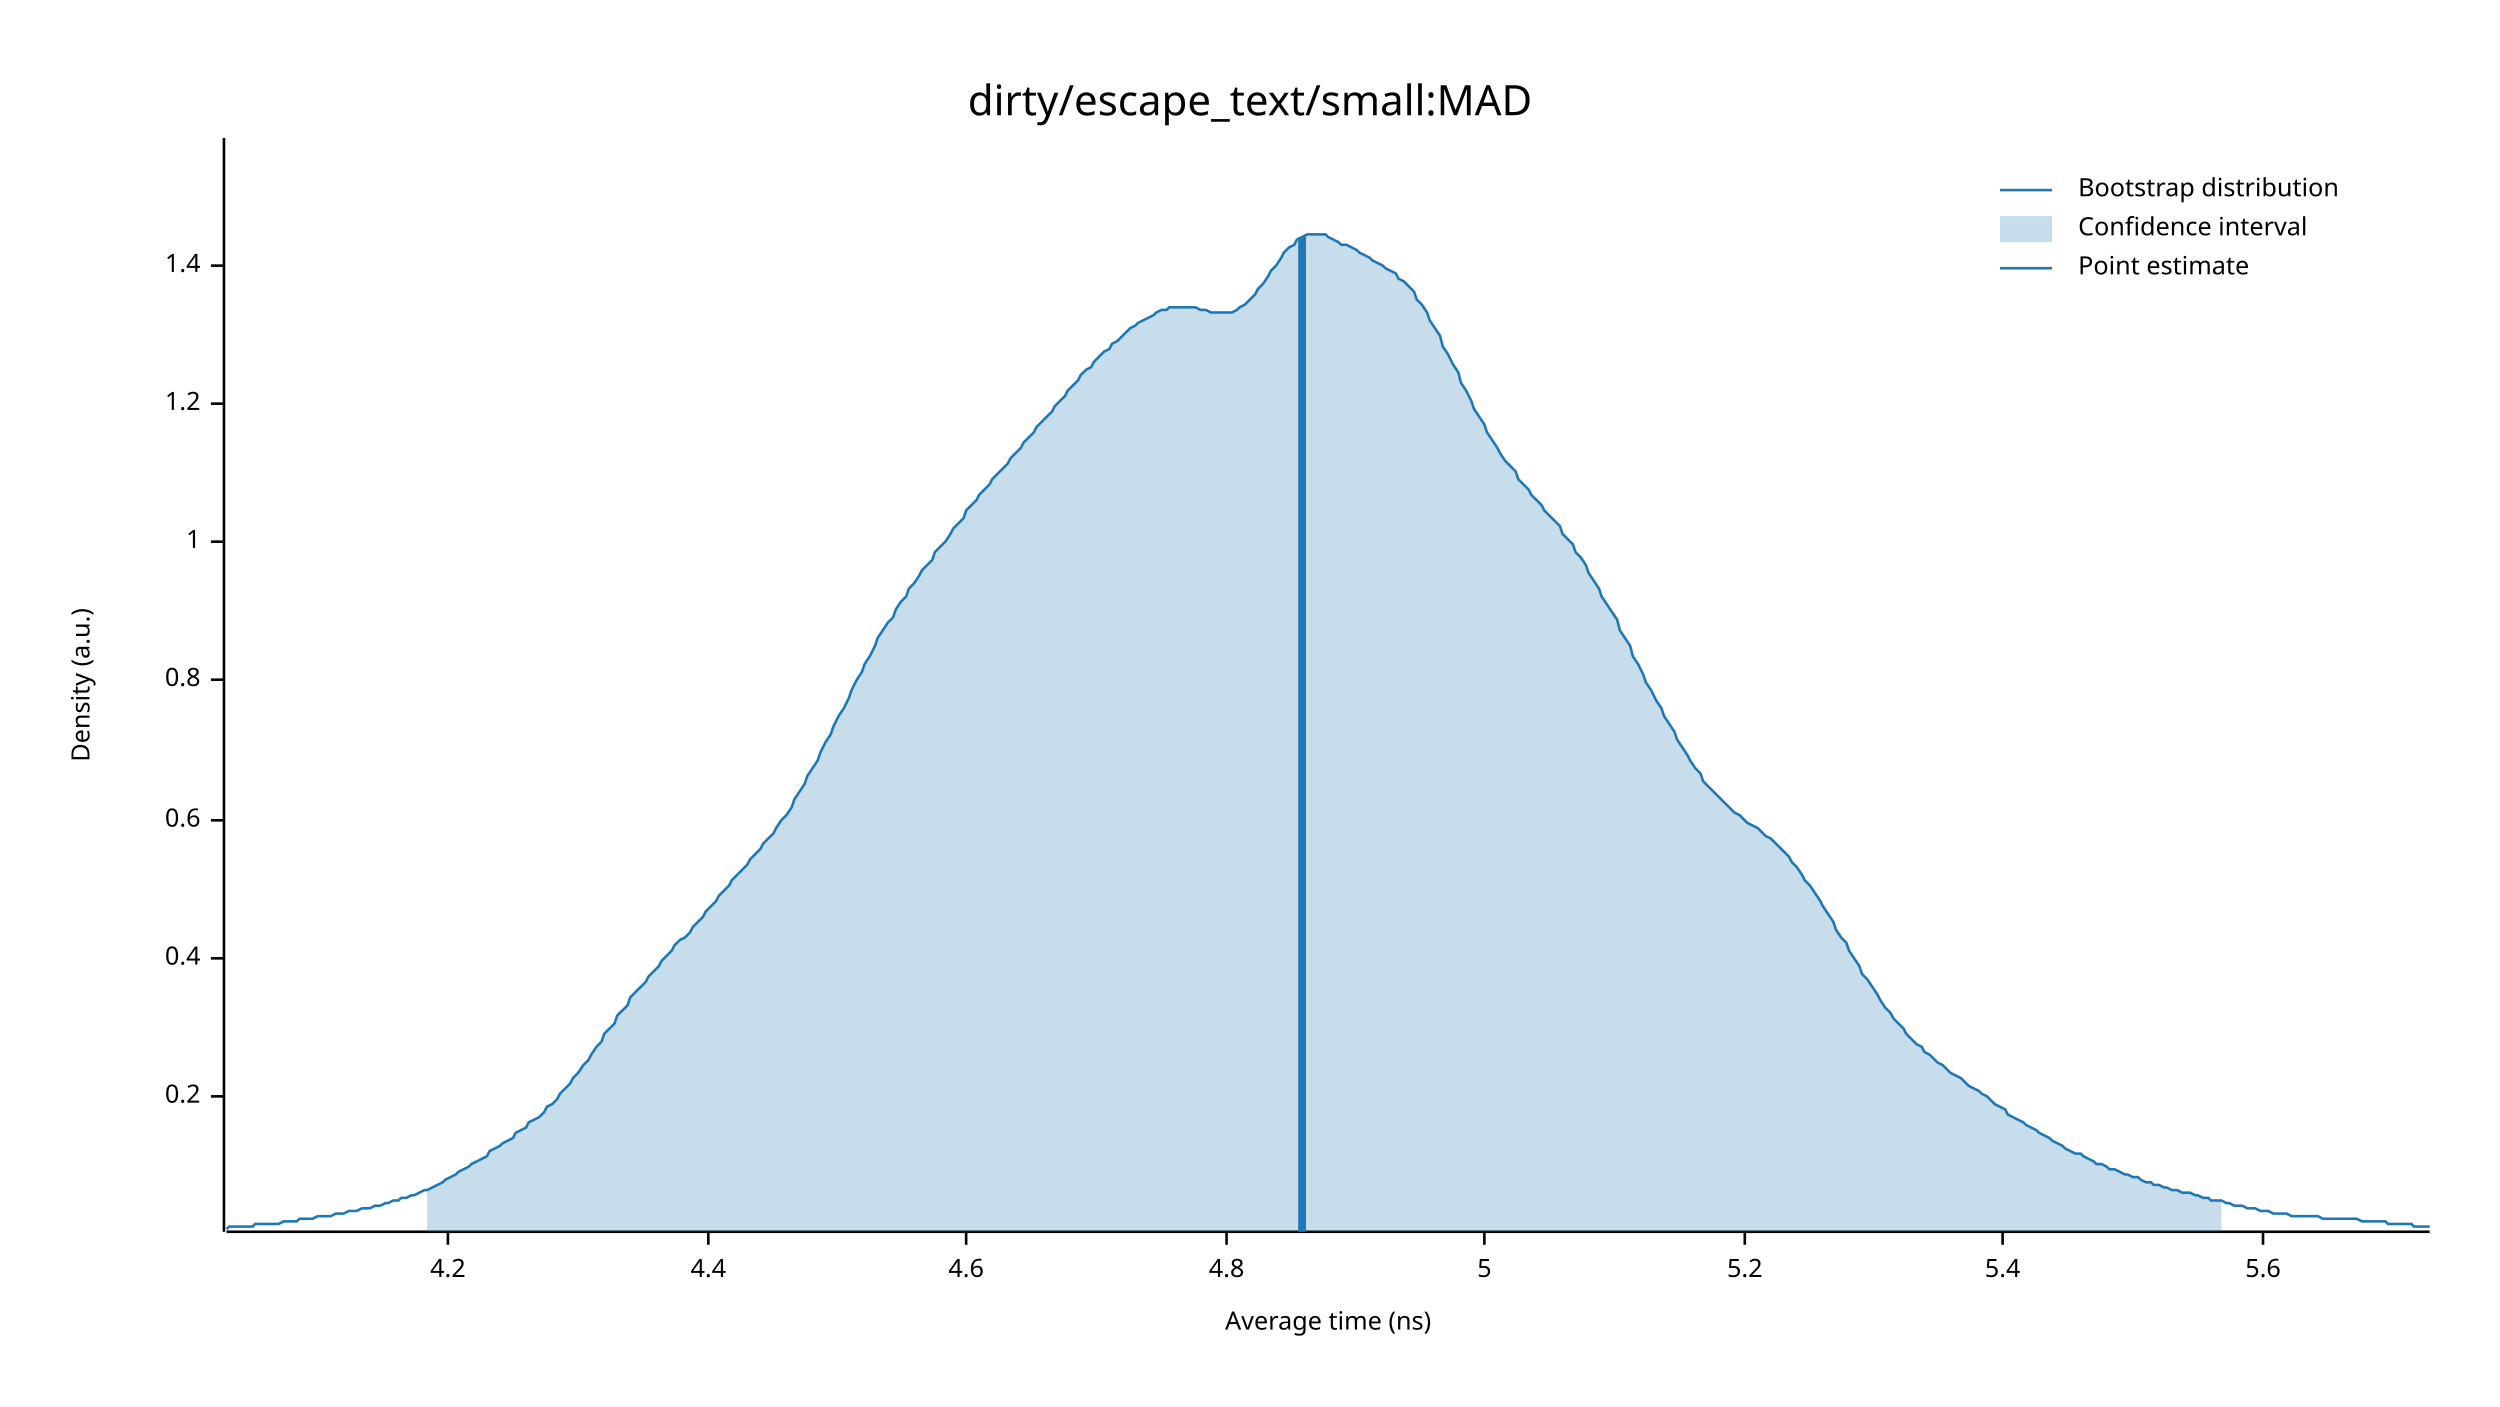
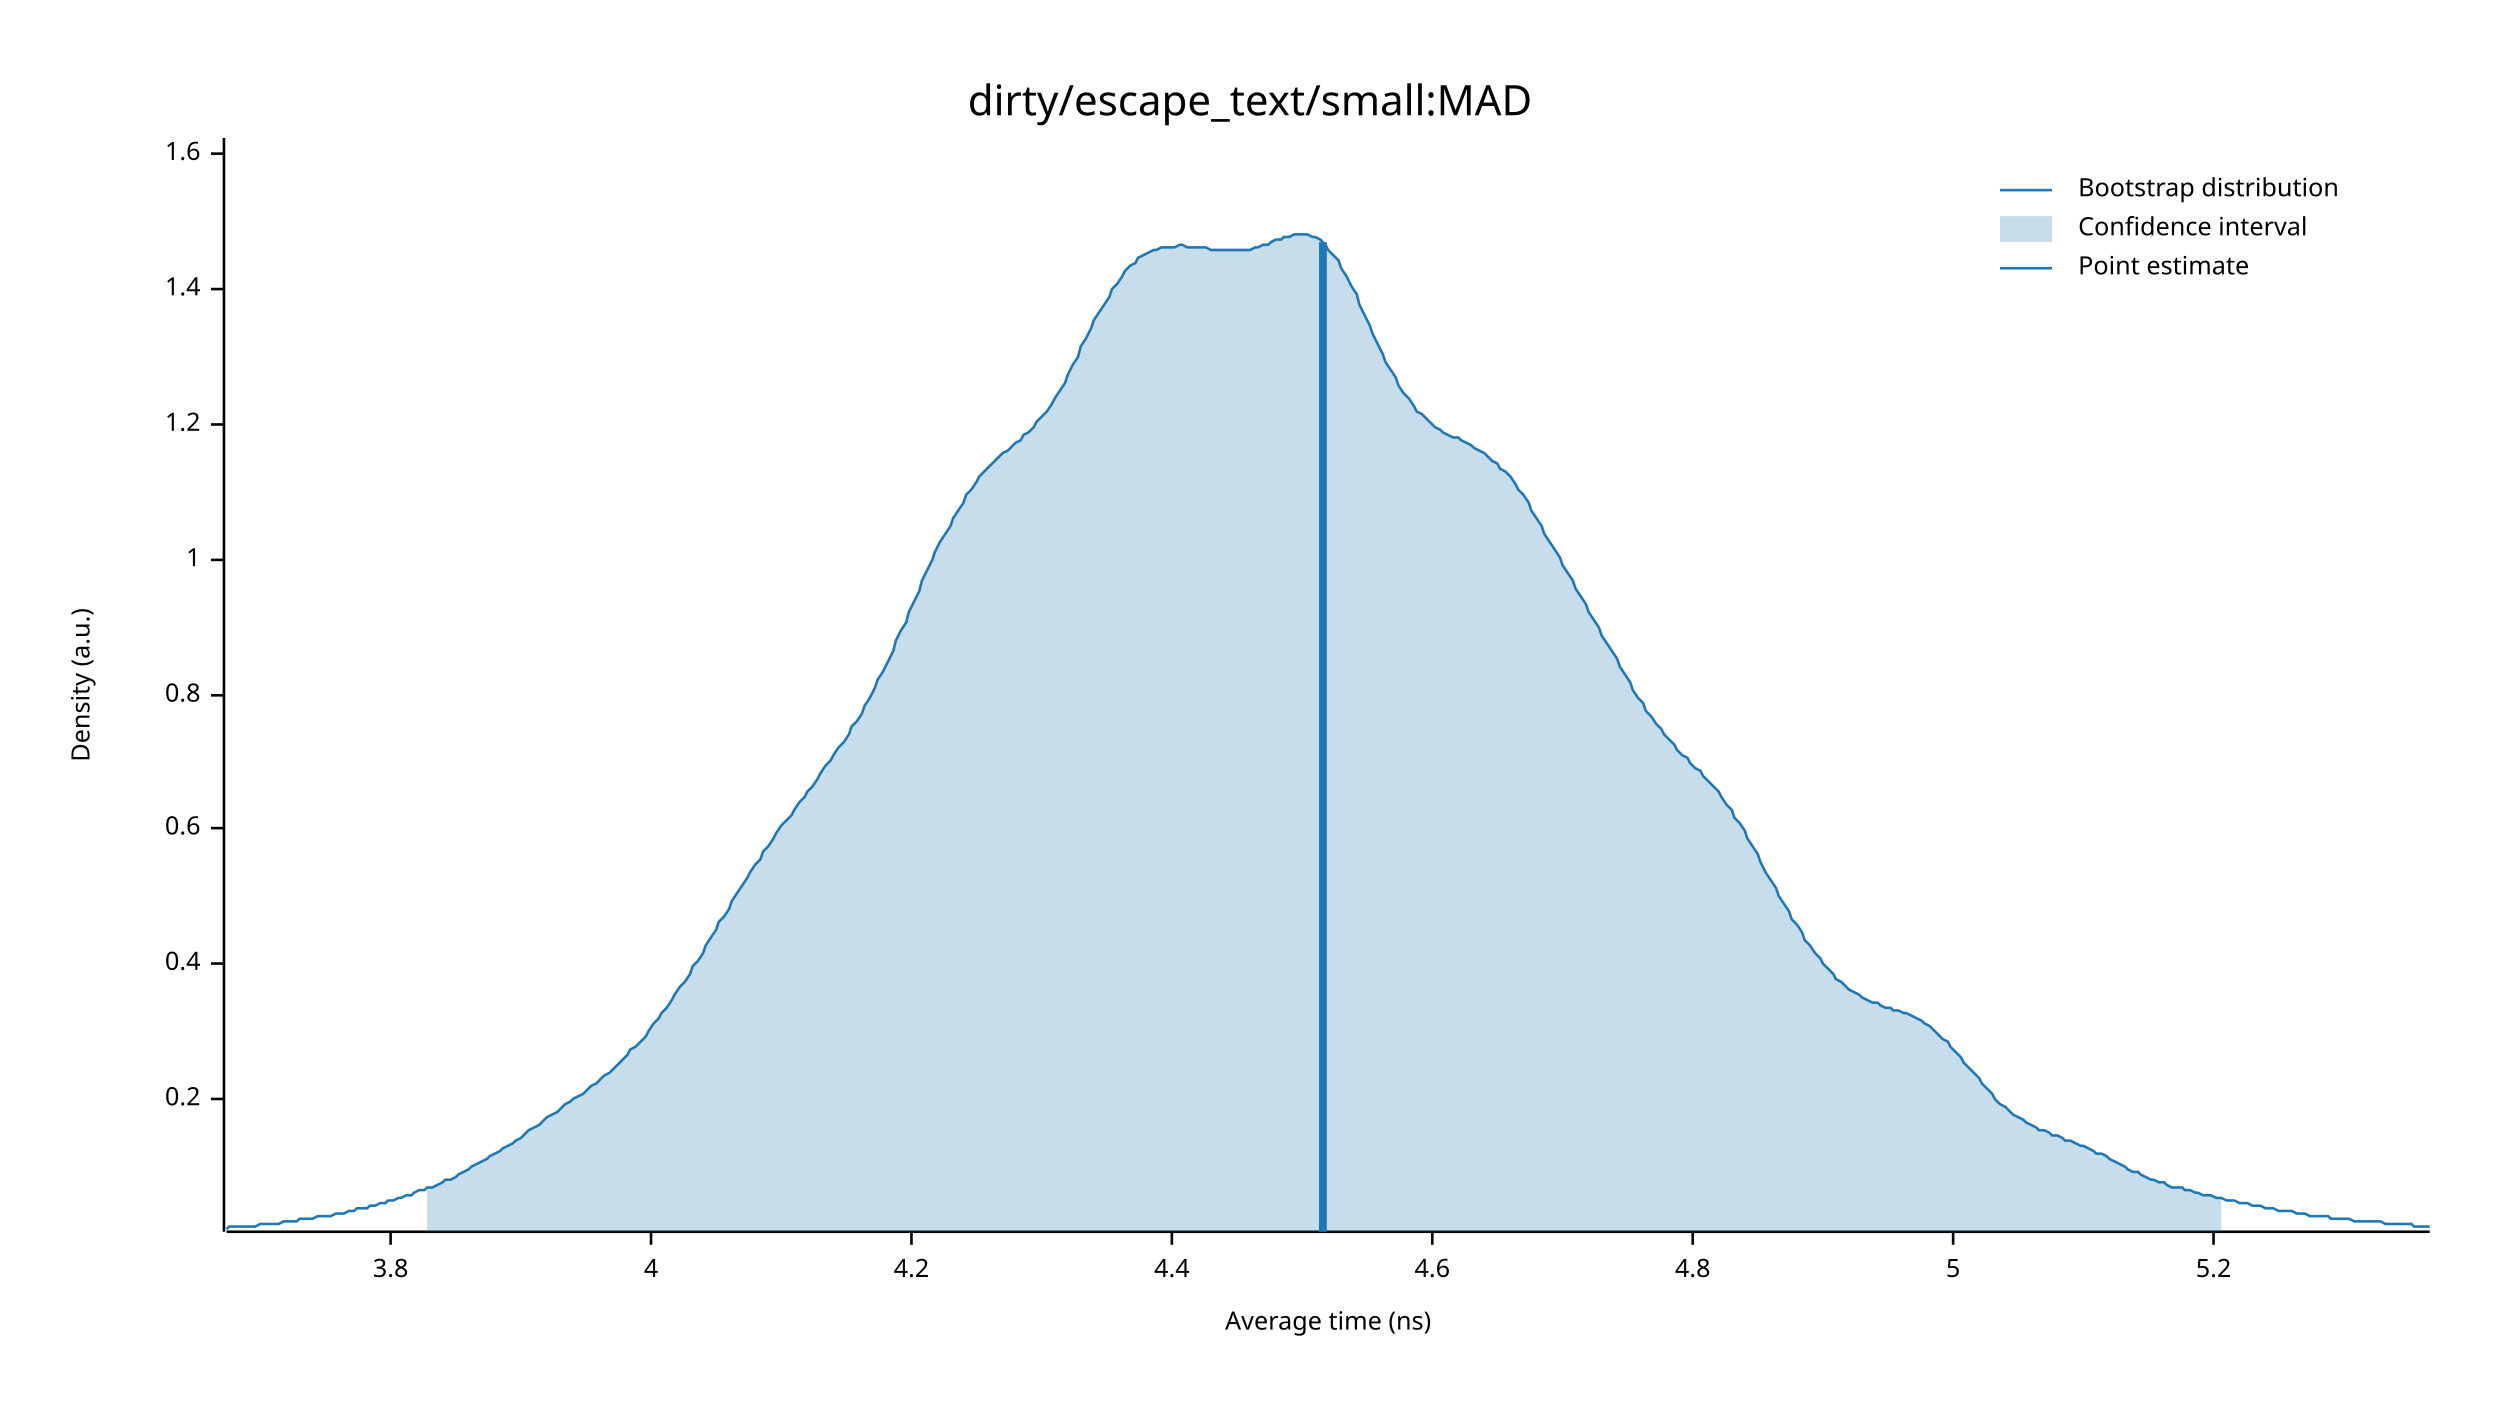
<svg xmlns="http://www.w3.org/2000/svg" width="960" height="540" viewBox="0 0 960 540">
  <text x="480" y="32" dy="0.76em" text-anchor="middle" font-family="sans-serif" font-size="16.129" opacity="1" fill="#000000">
dirty/escape_text/small:MAD
</text>
  <text x="27" y="263" dy="0.76em" text-anchor="middle" font-family="sans-serif" font-size="9.677" opacity="1" fill="#000000" transform="rotate(270, 27, 263)">
Density (a.u.)
</text>
  <text x="510" y="513" dy="-0.5ex" text-anchor="middle" font-family="sans-serif" font-size="9.677" opacity="1" fill="#000000">
Average time (ns)
</text>
  <polyline fill="none" opacity="1" stroke="#000000" stroke-width="1" points="86,53 86,473 " />
-   <text x="77" y="421" dy="0.5ex" text-anchor="end" font-family="sans-serif" font-size="9.677" opacity="1" fill="#000000">
+   <text x="77" y="422" dy="0.5ex" text-anchor="end" font-family="sans-serif" font-size="9.677" opacity="1" fill="#000000">
0.2
</text>
-   <polyline fill="none" opacity="1" stroke="#000000" stroke-width="1" points="81,421 86,421 " />
-   <text x="77" y="368" dy="0.5ex" text-anchor="end" font-family="sans-serif" font-size="9.677" opacity="1" fill="#000000">
+   <polyline fill="none" opacity="1" stroke="#000000" stroke-width="1" points="81,422 86,422 " />
+   <text x="77" y="370" dy="0.5ex" text-anchor="end" font-family="sans-serif" font-size="9.677" opacity="1" fill="#000000">
0.4
</text>
-   <polyline fill="none" opacity="1" stroke="#000000" stroke-width="1" points="81,368 86,368 " />
-   <text x="77" y="315" dy="0.5ex" text-anchor="end" font-family="sans-serif" font-size="9.677" opacity="1" fill="#000000">
+   <polyline fill="none" opacity="1" stroke="#000000" stroke-width="1" points="81,370 86,370 " />
+   <text x="77" y="318" dy="0.5ex" text-anchor="end" font-family="sans-serif" font-size="9.677" opacity="1" fill="#000000">
0.6
</text>
-   <polyline fill="none" opacity="1" stroke="#000000" stroke-width="1" points="81,315 86,315 " />
-   <text x="77" y="261" dy="0.5ex" text-anchor="end" font-family="sans-serif" font-size="9.677" opacity="1" fill="#000000">
+   <polyline fill="none" opacity="1" stroke="#000000" stroke-width="1" points="81,318 86,318 " />
+   <text x="77" y="267" dy="0.5ex" text-anchor="end" font-family="sans-serif" font-size="9.677" opacity="1" fill="#000000">
0.8
</text>
-   <polyline fill="none" opacity="1" stroke="#000000" stroke-width="1" points="81,261 86,261 " />
-   <text x="77" y="208" dy="0.5ex" text-anchor="end" font-family="sans-serif" font-size="9.677" opacity="1" fill="#000000">
+   <polyline fill="none" opacity="1" stroke="#000000" stroke-width="1" points="81,267 86,267 " />
+   <text x="77" y="215" dy="0.5ex" text-anchor="end" font-family="sans-serif" font-size="9.677" opacity="1" fill="#000000">
1
</text>
-   <polyline fill="none" opacity="1" stroke="#000000" stroke-width="1" points="81,208 86,208 " />
-   <text x="77" y="155" dy="0.5ex" text-anchor="end" font-family="sans-serif" font-size="9.677" opacity="1" fill="#000000">
+   <polyline fill="none" opacity="1" stroke="#000000" stroke-width="1" points="81,215 86,215 " />
+   <text x="77" y="163" dy="0.5ex" text-anchor="end" font-family="sans-serif" font-size="9.677" opacity="1" fill="#000000">
1.2
</text>
-   <polyline fill="none" opacity="1" stroke="#000000" stroke-width="1" points="81,155 86,155 " />
-   <text x="77" y="102" dy="0.5ex" text-anchor="end" font-family="sans-serif" font-size="9.677" opacity="1" fill="#000000">
+   <polyline fill="none" opacity="1" stroke="#000000" stroke-width="1" points="81,163 86,163 " />
+   <text x="77" y="111" dy="0.5ex" text-anchor="end" font-family="sans-serif" font-size="9.677" opacity="1" fill="#000000">
1.4
</text>
-   <polyline fill="none" opacity="1" stroke="#000000" stroke-width="1" points="81,102 86,102 " />
+   <polyline fill="none" opacity="1" stroke="#000000" stroke-width="1" points="81,111 86,111 " />
+   <text x="77" y="59" dy="0.5ex" text-anchor="end" font-family="sans-serif" font-size="9.677" opacity="1" fill="#000000">
+ 1.6
+ </text>
+   <polyline fill="none" opacity="1" stroke="#000000" stroke-width="1" points="81,59 86,59 " />
  <polyline fill="none" opacity="1" stroke="#000000" stroke-width="1" points="87,473 933,473 " />
-   <text x="172" y="483" dy="0.76em" text-anchor="middle" font-family="sans-serif" font-size="9.677" opacity="1" fill="#000000">
+   <text x="150" y="483" dy="0.76em" text-anchor="middle" font-family="sans-serif" font-size="9.677" opacity="1" fill="#000000">
+ 3.8
+ </text>
+   <polyline fill="none" opacity="1" stroke="#000000" stroke-width="1" points="150,473 150,478 " />
+   <text x="250" y="483" dy="0.76em" text-anchor="middle" font-family="sans-serif" font-size="9.677" opacity="1" fill="#000000">
+ 4
+ </text>
+   <polyline fill="none" opacity="1" stroke="#000000" stroke-width="1" points="250,473 250,478 " />
+   <text x="350" y="483" dy="0.76em" text-anchor="middle" font-family="sans-serif" font-size="9.677" opacity="1" fill="#000000">
4.2
</text>
-   <polyline fill="none" opacity="1" stroke="#000000" stroke-width="1" points="172,473 172,478 " />
-   <text x="272" y="483" dy="0.76em" text-anchor="middle" font-family="sans-serif" font-size="9.677" opacity="1" fill="#000000">
+   <polyline fill="none" opacity="1" stroke="#000000" stroke-width="1" points="350,473 350,478 " />
+   <text x="450" y="483" dy="0.76em" text-anchor="middle" font-family="sans-serif" font-size="9.677" opacity="1" fill="#000000">
4.4
</text>
-   <polyline fill="none" opacity="1" stroke="#000000" stroke-width="1" points="272,473 272,478 " />
-   <text x="371" y="483" dy="0.76em" text-anchor="middle" font-family="sans-serif" font-size="9.677" opacity="1" fill="#000000">
+   <polyline fill="none" opacity="1" stroke="#000000" stroke-width="1" points="450,473 450,478 " />
+   <text x="550" y="483" dy="0.76em" text-anchor="middle" font-family="sans-serif" font-size="9.677" opacity="1" fill="#000000">
4.6
</text>
-   <polyline fill="none" opacity="1" stroke="#000000" stroke-width="1" points="371,473 371,478 " />
-   <text x="471" y="483" dy="0.76em" text-anchor="middle" font-family="sans-serif" font-size="9.677" opacity="1" fill="#000000">
+   <polyline fill="none" opacity="1" stroke="#000000" stroke-width="1" points="550,473 550,478 " />
+   <text x="650" y="483" dy="0.76em" text-anchor="middle" font-family="sans-serif" font-size="9.677" opacity="1" fill="#000000">
4.8
</text>
-   <polyline fill="none" opacity="1" stroke="#000000" stroke-width="1" points="471,473 471,478 " />
-   <text x="570" y="483" dy="0.76em" text-anchor="middle" font-family="sans-serif" font-size="9.677" opacity="1" fill="#000000">
+   <polyline fill="none" opacity="1" stroke="#000000" stroke-width="1" points="650,473 650,478 " />
+   <text x="750" y="483" dy="0.76em" text-anchor="middle" font-family="sans-serif" font-size="9.677" opacity="1" fill="#000000">
5
</text>
-   <polyline fill="none" opacity="1" stroke="#000000" stroke-width="1" points="570,473 570,478 " />
-   <text x="670" y="483" dy="0.76em" text-anchor="middle" font-family="sans-serif" font-size="9.677" opacity="1" fill="#000000">
+   <polyline fill="none" opacity="1" stroke="#000000" stroke-width="1" points="750,473 750,478 " />
+   <text x="850" y="483" dy="0.76em" text-anchor="middle" font-family="sans-serif" font-size="9.677" opacity="1" fill="#000000">
5.2
</text>
-   <polyline fill="none" opacity="1" stroke="#000000" stroke-width="1" points="670,473 670,478 " />
-   <text x="769" y="483" dy="0.76em" text-anchor="middle" font-family="sans-serif" font-size="9.677" opacity="1" fill="#000000">
- 5.4
- </text>
-   <polyline fill="none" opacity="1" stroke="#000000" stroke-width="1" points="769,473 769,478 " />
-   <text x="869" y="483" dy="0.76em" text-anchor="middle" font-family="sans-serif" font-size="9.677" opacity="1" fill="#000000">
- 5.6
- </text>
-   <polyline fill="none" opacity="1" stroke="#000000" stroke-width="1" points="869,473 869,478 " />
-   <polyline fill="none" opacity="1" stroke="#1F78B4" stroke-width="1" points="87,472 88,471 90,471 92,471 93,471 95,471 97,471 98,470 100,470 102,470 103,470 105,470 107,470 109,469 110,469 112,469 114,469 115,468 117,468 119,468 120,468 122,467 124,467 125,467 127,467 129,466 131,466 132,466 134,465 136,465 137,465 139,464 141,464 142,464 144,463 146,463 148,462 149,462 151,461 153,461 154,460 156,460 158,459 159,459 161,458 163,457 164,457 166,456 168,455 170,454 171,453 173,452 175,451 176,450 178,449 180,448 181,447 183,446 185,445 187,444 188,442 190,441 192,440 193,439 195,438 197,437 198,435 200,434 202,433 203,431 205,430 207,429 209,427 210,425 212,424 214,422 215,420 217,418 219,416 220,414 222,412 224,409 226,407 227,405 229,402 231,400 232,397 234,395 236,393 237,390 239,388 241,386 242,383 244,381 246,379 248,377 249,375 251,373 253,371 254,369 256,367 258,365 259,363 261,361 263,360 265,358 266,356 268,354 270,352 271,350 273,348 275,346 276,344 278,342 280,340 281,338 283,336 285,334 287,332 288,330 290,328 292,326 293,324 295,322 297,320 298,318 300,315 302,313 304,310 305,307 307,304 309,301 310,298 312,295 314,292 315,289 317,285 319,282 320,279 322,275 324,272 326,268 327,265 329,261 331,258 332,255 334,252 336,248 337,245 339,242 341,239 343,237 344,234 346,231 348,229 349,226 351,224 353,221 354,219 356,217 358,215 359,212 361,210 363,208 365,205 366,203 368,201 370,199 371,196 373,194 375,192 376,190 378,188 380,186 381,184 383,182 385,180 387,178 388,176 390,174 392,172 393,170 395,168 397,166 398,164 400,162 402,160 404,158 405,156 407,154 409,152 410,150 412,148 414,146 415,144 417,142 419,141 420,139 422,137 424,135 426,134 427,132 429,131 431,129 432,128 434,126 436,125 437,124 439,123 441,122 443,121 444,120 446,119 448,119 449,118 451,118 453,118 454,118 456,118 458,118 459,118 461,119 463,119 465,120 466,120 468,120 470,120 471,120 473,120 475,119 476,118 478,117 480,115 482,113 483,111 485,109 487,106 488,104 490,102 492,99 493,97 495,95 497,94 498,92 500,91 502,90 504,90 505,90 507,90 509,90 510,91 512,92 514,93 515,94 517,94 519,95 521,96 522,97 524,98 526,99 527,100 529,101 531,102 532,103 534,104 536,105 537,107 539,108 541,110 543,112 544,115 546,117 548,120 549,123 551,126 553,129 554,133 556,136 558,140 560,143 561,147 563,150 565,154 566,157 568,160 570,163 571,166 573,169 575,172 576,174 578,177 580,179 582,181 583,184 585,186 587,188 588,190 590,192 592,194 593,196 595,198 597,200 599,202 600,205 602,207 604,209 605,212 607,214 609,217 610,220 612,223 614,226 615,229 617,232 619,235 621,238 622,242 624,245 626,248 627,252 629,255 631,259 632,262 634,265 636,269 638,272 639,275 641,278 643,281 644,284 646,287 648,290 649,292 651,295 653,297 654,300 656,302 658,304 660,306 661,307 663,309 665,311 666,312 668,313 670,315 671,316 673,317 675,318 676,319 678,321 680,322 682,324 683,325 685,327 687,329 688,331 690,333 692,336 693,338 695,340 697,343 699,346 700,348 702,351 704,354 705,357 707,360 709,362 710,365 712,368 714,371 715,374 717,376 719,379 721,382 722,384 724,387 726,389 727,391 729,393 731,395 732,397 734,399 736,401 738,402 739,404 741,405 743,407 744,408 746,409 748,411 749,412 751,413 753,414 754,415 756,417 758,418 760,419 761,420 763,421 765,423 766,424 768,425 770,426 771,428 773,429 775,430 777,431 778,432 780,433 782,434 783,435 785,436 787,437 788,438 790,439 792,440 793,441 795,442 797,443 799,443 800,444 802,445 804,446 805,447 807,447 809,448 810,449 812,449 814,450 816,451 817,451 819,452 821,452 822,453 824,454 826,454 827,455 829,455 831,456 832,456 834,457 836,457 838,458 839,458 841,458 843,459 844,459 846,460 848,460 849,461 851,461 853,461 855,462 856,462 858,463 860,463 861,463 863,464 865,464 866,464 868,465 870,465 871,465 873,466 875,466 877,466 878,466 880,467 882,467 883,467 885,467 887,467 888,467 890,467 892,468 894,468 895,468 897,468 899,468 900,468 902,468 904,468 905,468 907,469 909,469 910,469 912,469 914,469 916,469 917,470 919,470 921,470 922,470 924,470 926,470 927,471 929,471 931,471 933,471 " />
-   <polygon opacity="0.25" fill="#1F78B4" points="164,457 166,456 168,455 170,454 171,453 173,452 175,451 176,450 178,449 180,448 181,447 183,446 185,445 187,444 188,442 190,441 192,440 193,439 195,438 197,437 198,435 200,434 202,433 203,431 205,430 207,429 209,427 210,425 212,424 214,422 215,420 217,418 219,416 220,414 222,412 224,409 226,407 227,405 229,402 231,400 232,397 234,395 236,393 237,390 239,388 241,386 242,383 244,381 246,379 248,377 249,375 251,373 253,371 254,369 256,367 258,365 259,363 261,361 263,360 265,358 266,356 268,354 270,352 271,350 273,348 275,346 276,344 278,342 280,340 281,338 283,336 285,334 287,332 288,330 290,328 292,326 293,324 295,322 297,320 298,318 300,315 302,313 304,310 305,307 307,304 309,301 310,298 312,295 314,292 315,289 317,285 319,282 320,279 322,275 324,272 326,268 327,265 329,261 331,258 332,255 334,252 336,248 337,245 339,242 341,239 343,237 344,234 346,231 348,229 349,226 351,224 353,221 354,219 356,217 358,215 359,212 361,210 363,208 365,205 366,203 368,201 370,199 371,196 373,194 375,192 376,190 378,188 380,186 381,184 383,182 385,180 387,178 388,176 390,174 392,172 393,170 395,168 397,166 398,164 400,162 402,160 404,158 405,156 407,154 409,152 410,150 412,148 414,146 415,144 417,142 419,141 420,139 422,137 424,135 426,134 427,132 429,131 431,129 432,128 434,126 436,125 437,124 439,123 441,122 443,121 444,120 446,119 448,119 449,118 451,118 453,118 454,118 456,118 458,118 459,118 461,119 463,119 465,120 466,120 468,120 470,120 471,120 473,120 475,119 476,118 478,117 480,115 482,113 483,111 485,109 487,106 488,104 490,102 492,99 493,97 495,95 497,94 498,92 500,91 502,90 504,90 505,90 507,90 509,90 510,91 512,92 514,93 515,94 517,94 519,95 521,96 522,97 524,98 526,99 527,100 529,101 531,102 532,103 534,104 536,105 537,107 539,108 541,110 543,112 544,115 546,117 548,120 549,123 551,126 553,129 554,133 556,136 558,140 560,143 561,147 563,150 565,154 566,157 568,160 570,163 571,166 573,169 575,172 576,174 578,177 580,179 582,181 583,184 585,186 587,188 588,190 590,192 592,194 593,196 595,198 597,200 599,202 600,205 602,207 604,209 605,212 607,214 609,217 610,220 612,223 614,226 615,229 617,232 619,235 621,238 622,242 624,245 626,248 627,252 629,255 631,259 632,262 634,265 636,269 638,272 639,275 641,278 643,281 644,284 646,287 648,290 649,292 651,295 653,297 654,300 656,302 658,304 660,306 661,307 663,309 665,311 666,312 668,313 670,315 671,316 673,317 675,318 676,319 678,321 680,322 682,324 683,325 685,327 687,329 688,331 690,333 692,336 693,338 695,340 697,343 699,346 700,348 702,351 704,354 705,357 707,360 709,362 710,365 712,368 714,371 715,374 717,376 719,379 721,382 722,384 724,387 726,389 727,391 729,393 731,395 732,397 734,399 736,401 738,402 739,404 741,405 743,407 744,408 746,409 748,411 749,412 751,413 753,414 754,415 756,417 758,418 760,419 761,420 763,421 765,423 766,424 768,425 770,426 771,428 773,429 775,430 777,431 778,432 780,433 782,434 783,435 785,436 787,437 788,438 790,439 792,440 793,441 795,442 797,443 799,443 800,444 802,445 804,446 805,447 807,447 809,448 810,449 812,449 814,450 816,451 817,451 819,452 821,452 822,453 824,454 826,454 827,455 829,455 831,456 832,456 834,457 836,457 838,458 839,458 841,458 843,459 844,459 846,460 848,460 849,461 851,461 853,461 853,473 164,473 " />
-   <polyline fill="none" opacity="1" stroke="#1F78B4" stroke-width="3" points="500,473 500,91 " />
+   <polyline fill="none" opacity="1" stroke="#000000" stroke-width="1" points="850,473 850,478 " />
+   <polyline fill="none" opacity="1" stroke="#1F78B4" stroke-width="1" points="87,472 88,471 90,471 92,471 93,471 95,471 97,471 98,471 100,470 102,470 103,470 105,470 107,470 109,469 110,469 112,469 114,469 115,468 117,468 119,468 120,468 122,467 124,467 125,467 127,467 129,466 131,466 132,466 134,465 136,465 137,464 139,464 141,464 142,463 144,463 146,462 148,462 149,461 151,461 153,460 154,460 156,459 158,459 159,458 161,457 163,457 164,456 166,456 168,455 170,454 171,453 173,453 175,452 176,451 178,450 180,449 181,448 183,447 185,446 187,445 188,444 190,443 192,442 193,441 195,440 197,439 198,438 200,437 202,435 203,434 205,433 207,432 209,430 210,429 212,428 214,427 215,426 217,424 219,423 220,422 222,421 224,420 226,418 227,417 229,416 231,414 232,413 234,412 236,410 237,409 239,407 241,405 242,403 244,402 246,400 248,398 249,396 251,393 253,391 254,389 256,387 258,384 259,382 261,379 263,377 265,374 266,371 268,369 270,366 271,363 273,360 275,357 276,354 278,352 280,349 281,346 283,343 285,340 287,337 288,335 290,332 292,330 293,327 295,325 297,322 298,320 300,317 302,315 304,313 305,311 307,308 309,306 310,304 312,302 314,299 315,297 317,294 319,292 320,290 322,287 324,285 326,282 327,279 329,277 331,274 332,271 334,268 336,264 337,261 339,258 341,254 343,250 344,246 346,242 348,239 349,235 351,231 353,227 354,223 356,219 358,215 359,212 361,208 363,205 365,202 366,199 368,196 370,193 371,190 373,188 375,185 376,183 378,181 380,179 381,178 383,176 385,174 387,173 388,172 390,170 392,169 393,167 395,166 397,164 398,162 400,160 402,158 404,155 405,153 407,150 409,147 410,144 412,140 414,137 415,133 417,130 419,126 420,123 422,120 424,117 426,114 427,111 429,109 431,106 432,104 434,102 436,101 437,99 439,98 441,97 443,96 444,96 446,95 448,95 449,95 451,95 453,94 454,94 456,95 458,95 459,95 461,95 463,95 465,96 466,96 468,96 470,96 471,96 473,96 475,96 476,96 478,96 480,96 482,95 483,95 485,94 487,94 488,93 490,92 492,92 493,91 495,91 497,90 498,90 500,90 502,90 504,91 505,91 507,92 509,94 510,96 512,98 514,100 515,103 517,106 519,110 521,113 522,117 524,121 526,125 527,128 529,132 531,136 532,139 534,142 536,145 537,148 539,151 541,153 543,156 544,158 546,159 548,161 549,162 551,164 553,165 554,166 556,167 558,168 560,168 561,169 563,170 565,171 566,172 568,173 570,174 571,175 573,177 575,178 576,180 578,181 580,183 582,186 583,188 585,190 587,193 588,196 590,199 592,202 593,205 595,208 597,211 599,214 600,217 602,220 604,223 605,226 607,229 609,232 610,235 612,238 614,241 615,244 617,247 619,250 621,253 622,256 624,259 626,262 627,265 629,268 631,270 632,273 634,275 636,278 638,280 639,282 641,284 643,286 644,288 646,290 648,291 649,293 651,295 653,296 654,298 656,300 658,302 660,304 661,306 663,309 665,311 666,314 668,316 670,319 671,322 673,325 675,328 676,331 678,335 680,338 682,341 683,344 685,347 687,350 688,353 690,355 692,358 693,361 695,363 697,366 699,368 700,370 702,372 704,374 705,376 707,377 709,379 710,380 712,381 714,382 715,383 717,384 719,385 721,385 722,386 724,387 726,387 727,388 729,388 731,389 732,389 734,390 736,391 738,392 739,393 741,394 743,396 744,397 746,399 748,400 749,402 751,404 753,406 754,408 756,410 758,412 760,414 761,416 763,418 765,420 766,422 768,424 770,425 771,426 773,428 775,429 777,430 778,431 780,432 782,433 783,434 785,434 787,435 788,436 790,436 792,437 793,438 795,438 797,439 799,440 800,440 802,441 804,442 805,443 807,443 809,444 810,445 812,446 814,447 816,448 817,449 819,450 821,450 822,451 824,452 826,453 827,453 829,454 831,454 832,455 834,456 836,456 838,456 839,457 841,457 843,458 844,458 846,459 848,459 849,459 851,460 853,460 855,461 856,461 858,461 860,462 861,462 863,462 865,463 866,463 868,463 870,464 871,464 873,464 875,465 877,465 878,465 880,465 882,466 883,466 885,466 887,467 888,467 890,467 892,467 894,467 895,468 897,468 899,468 900,468 902,468 904,469 905,469 907,469 909,469 910,469 912,469 914,469 916,470 917,470 919,470 921,470 922,470 924,470 926,470 927,471 929,471 931,471 933,471 " />
+   <polygon opacity="0.25" fill="#1F78B4" points="164,456 166,456 168,455 170,454 171,453 173,453 175,452 176,451 178,450 180,449 181,448 183,447 185,446 187,445 188,444 190,443 192,442 193,441 195,440 197,439 198,438 200,437 202,435 203,434 205,433 207,432 209,430 210,429 212,428 214,427 215,426 217,424 219,423 220,422 222,421 224,420 226,418 227,417 229,416 231,414 232,413 234,412 236,410 237,409 239,407 241,405 242,403 244,402 246,400 248,398 249,396 251,393 253,391 254,389 256,387 258,384 259,382 261,379 263,377 265,374 266,371 268,369 270,366 271,363 273,360 275,357 276,354 278,352 280,349 281,346 283,343 285,340 287,337 288,335 290,332 292,330 293,327 295,325 297,322 298,320 300,317 302,315 304,313 305,311 307,308 309,306 310,304 312,302 314,299 315,297 317,294 319,292 320,290 322,287 324,285 326,282 327,279 329,277 331,274 332,271 334,268 336,264 337,261 339,258 341,254 343,250 344,246 346,242 348,239 349,235 351,231 353,227 354,223 356,219 358,215 359,212 361,208 363,205 365,202 366,199 368,196 370,193 371,190 373,188 375,185 376,183 378,181 380,179 381,178 383,176 385,174 387,173 388,172 390,170 392,169 393,167 395,166 397,164 398,162 400,160 402,158 404,155 405,153 407,150 409,147 410,144 412,140 414,137 415,133 417,130 419,126 420,123 422,120 424,117 426,114 427,111 429,109 431,106 432,104 434,102 436,101 437,99 439,98 441,97 443,96 444,96 446,95 448,95 449,95 451,95 453,94 454,94 456,95 458,95 459,95 461,95 463,95 465,96 466,96 468,96 470,96 471,96 473,96 475,96 476,96 478,96 480,96 482,95 483,95 485,94 487,94 488,93 490,92 492,92 493,91 495,91 497,90 498,90 500,90 502,90 504,91 505,91 507,92 509,94 510,96 512,98 514,100 515,103 517,106 519,110 521,113 522,117 524,121 526,125 527,128 529,132 531,136 532,139 534,142 536,145 537,148 539,151 541,153 543,156 544,158 546,159 548,161 549,162 551,164 553,165 554,166 556,167 558,168 560,168 561,169 563,170 565,171 566,172 568,173 570,174 571,175 573,177 575,178 576,180 578,181 580,183 582,186 583,188 585,190 587,193 588,196 590,199 592,202 593,205 595,208 597,211 599,214 600,217 602,220 604,223 605,226 607,229 609,232 610,235 612,238 614,241 615,244 617,247 619,250 621,253 622,256 624,259 626,262 627,265 629,268 631,270 632,273 634,275 636,278 638,280 639,282 641,284 643,286 644,288 646,290 648,291 649,293 651,295 653,296 654,298 656,300 658,302 660,304 661,306 663,309 665,311 666,314 668,316 670,319 671,322 673,325 675,328 676,331 678,335 680,338 682,341 683,344 685,347 687,350 688,353 690,355 692,358 693,361 695,363 697,366 699,368 700,370 702,372 704,374 705,376 707,377 709,379 710,380 712,381 714,382 715,383 717,384 719,385 721,385 722,386 724,387 726,387 727,388 729,388 731,389 732,389 734,390 736,391 738,392 739,393 741,394 743,396 744,397 746,399 748,400 749,402 751,404 753,406 754,408 756,410 758,412 760,414 761,416 763,418 765,420 766,422 768,424 770,425 771,426 773,428 775,429 777,430 778,431 780,432 782,433 783,434 785,434 787,435 788,436 790,436 792,437 793,438 795,438 797,439 799,440 800,440 802,441 804,442 805,443 807,443 809,444 810,445 812,446 814,447 816,448 817,449 819,450 821,450 822,451 824,452 826,453 827,453 829,454 831,454 832,455 834,456 836,456 838,456 839,457 841,457 843,458 844,458 846,459 848,459 849,459 851,460 853,460 853,473 164,473 " />
+   <polyline fill="none" opacity="1" stroke="#1F78B4" stroke-width="3" points="508,473 508,93 " />
  <text x="798" y="68" dy="0.76em" text-anchor="start" font-family="sans-serif" font-size="9.677" opacity="1" fill="#000000">
Bootstrap distribution
</text>
  <text x="798" y="83" dy="0.76em" text-anchor="start" font-family="sans-serif" font-size="9.677" opacity="1" fill="#000000">
Confidence interval
</text>
  <text x="798" y="98" dy="0.76em" text-anchor="start" font-family="sans-serif" font-size="9.677" opacity="1" fill="#000000">
Point estimate
</text>
  <polyline fill="none" opacity="1" stroke="#1F78B4" stroke-width="1" points="768,73 788,73 " />
  <rect x="768" y="83" width="20" height="10" opacity="0.25" fill="#1F78B4" stroke="none" />
  <polyline fill="none" opacity="1" stroke="#1F78B4" stroke-width="1" points="768,103 788,103 " />
</svg>
